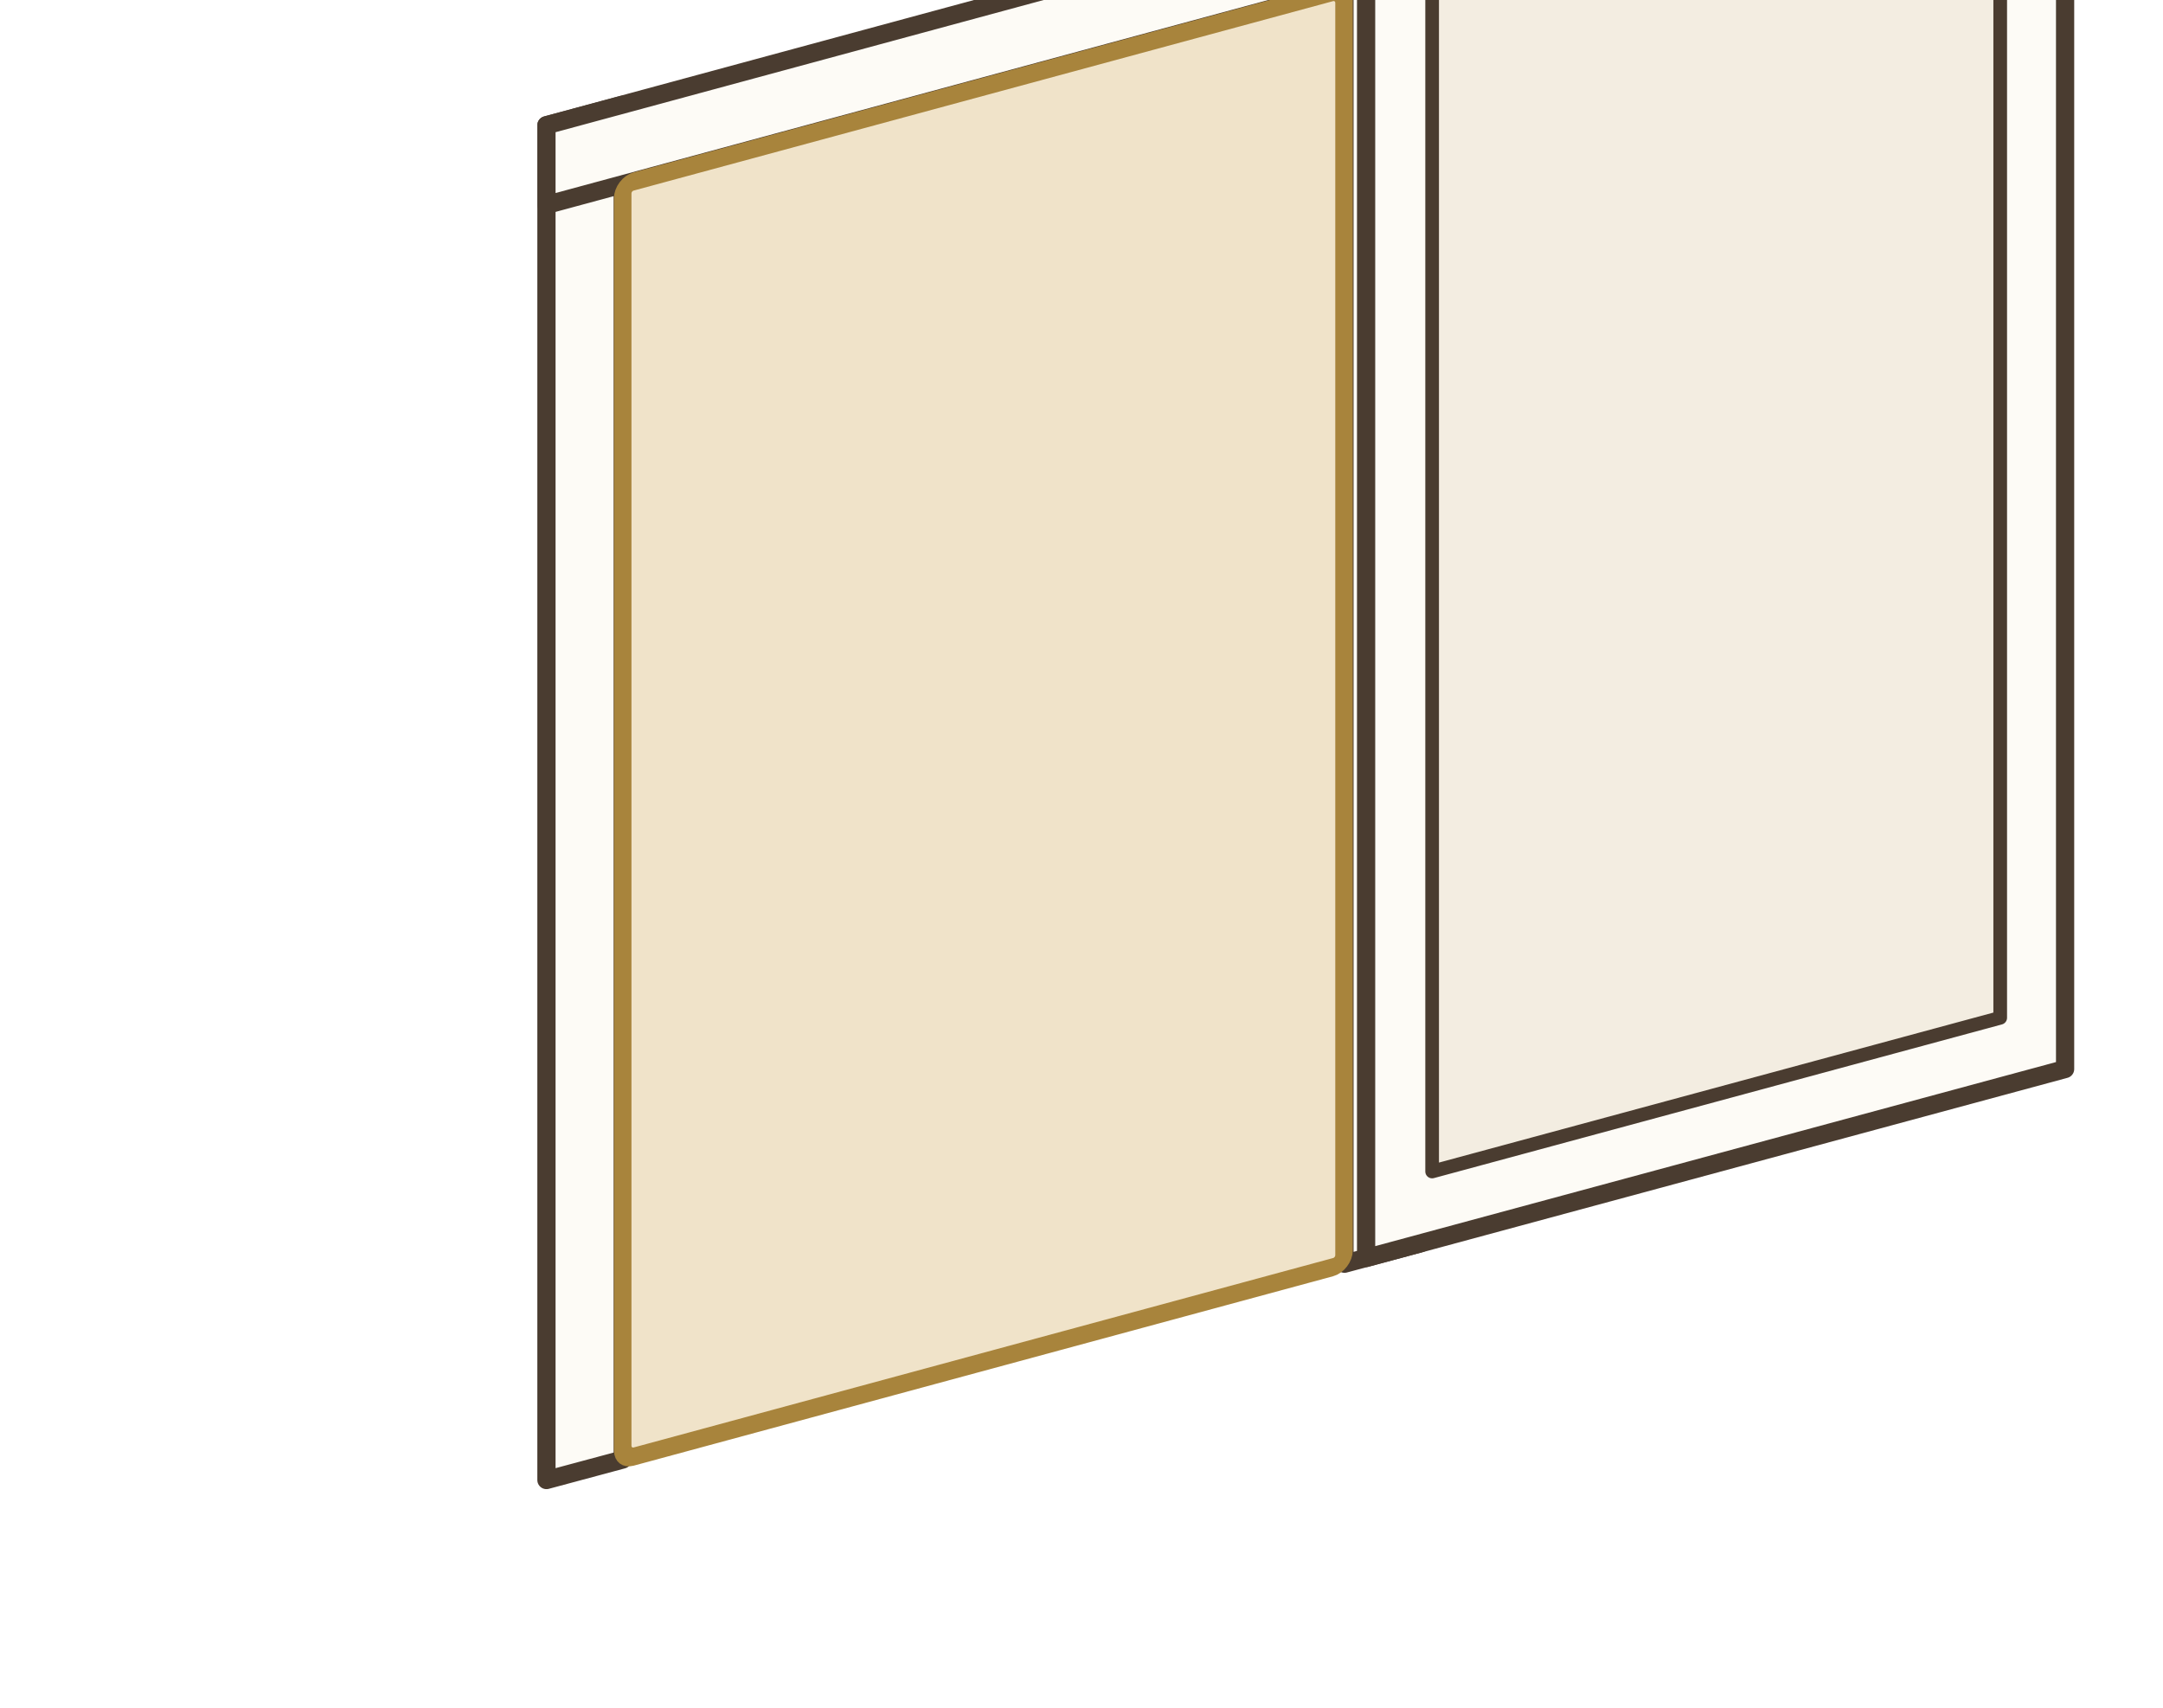
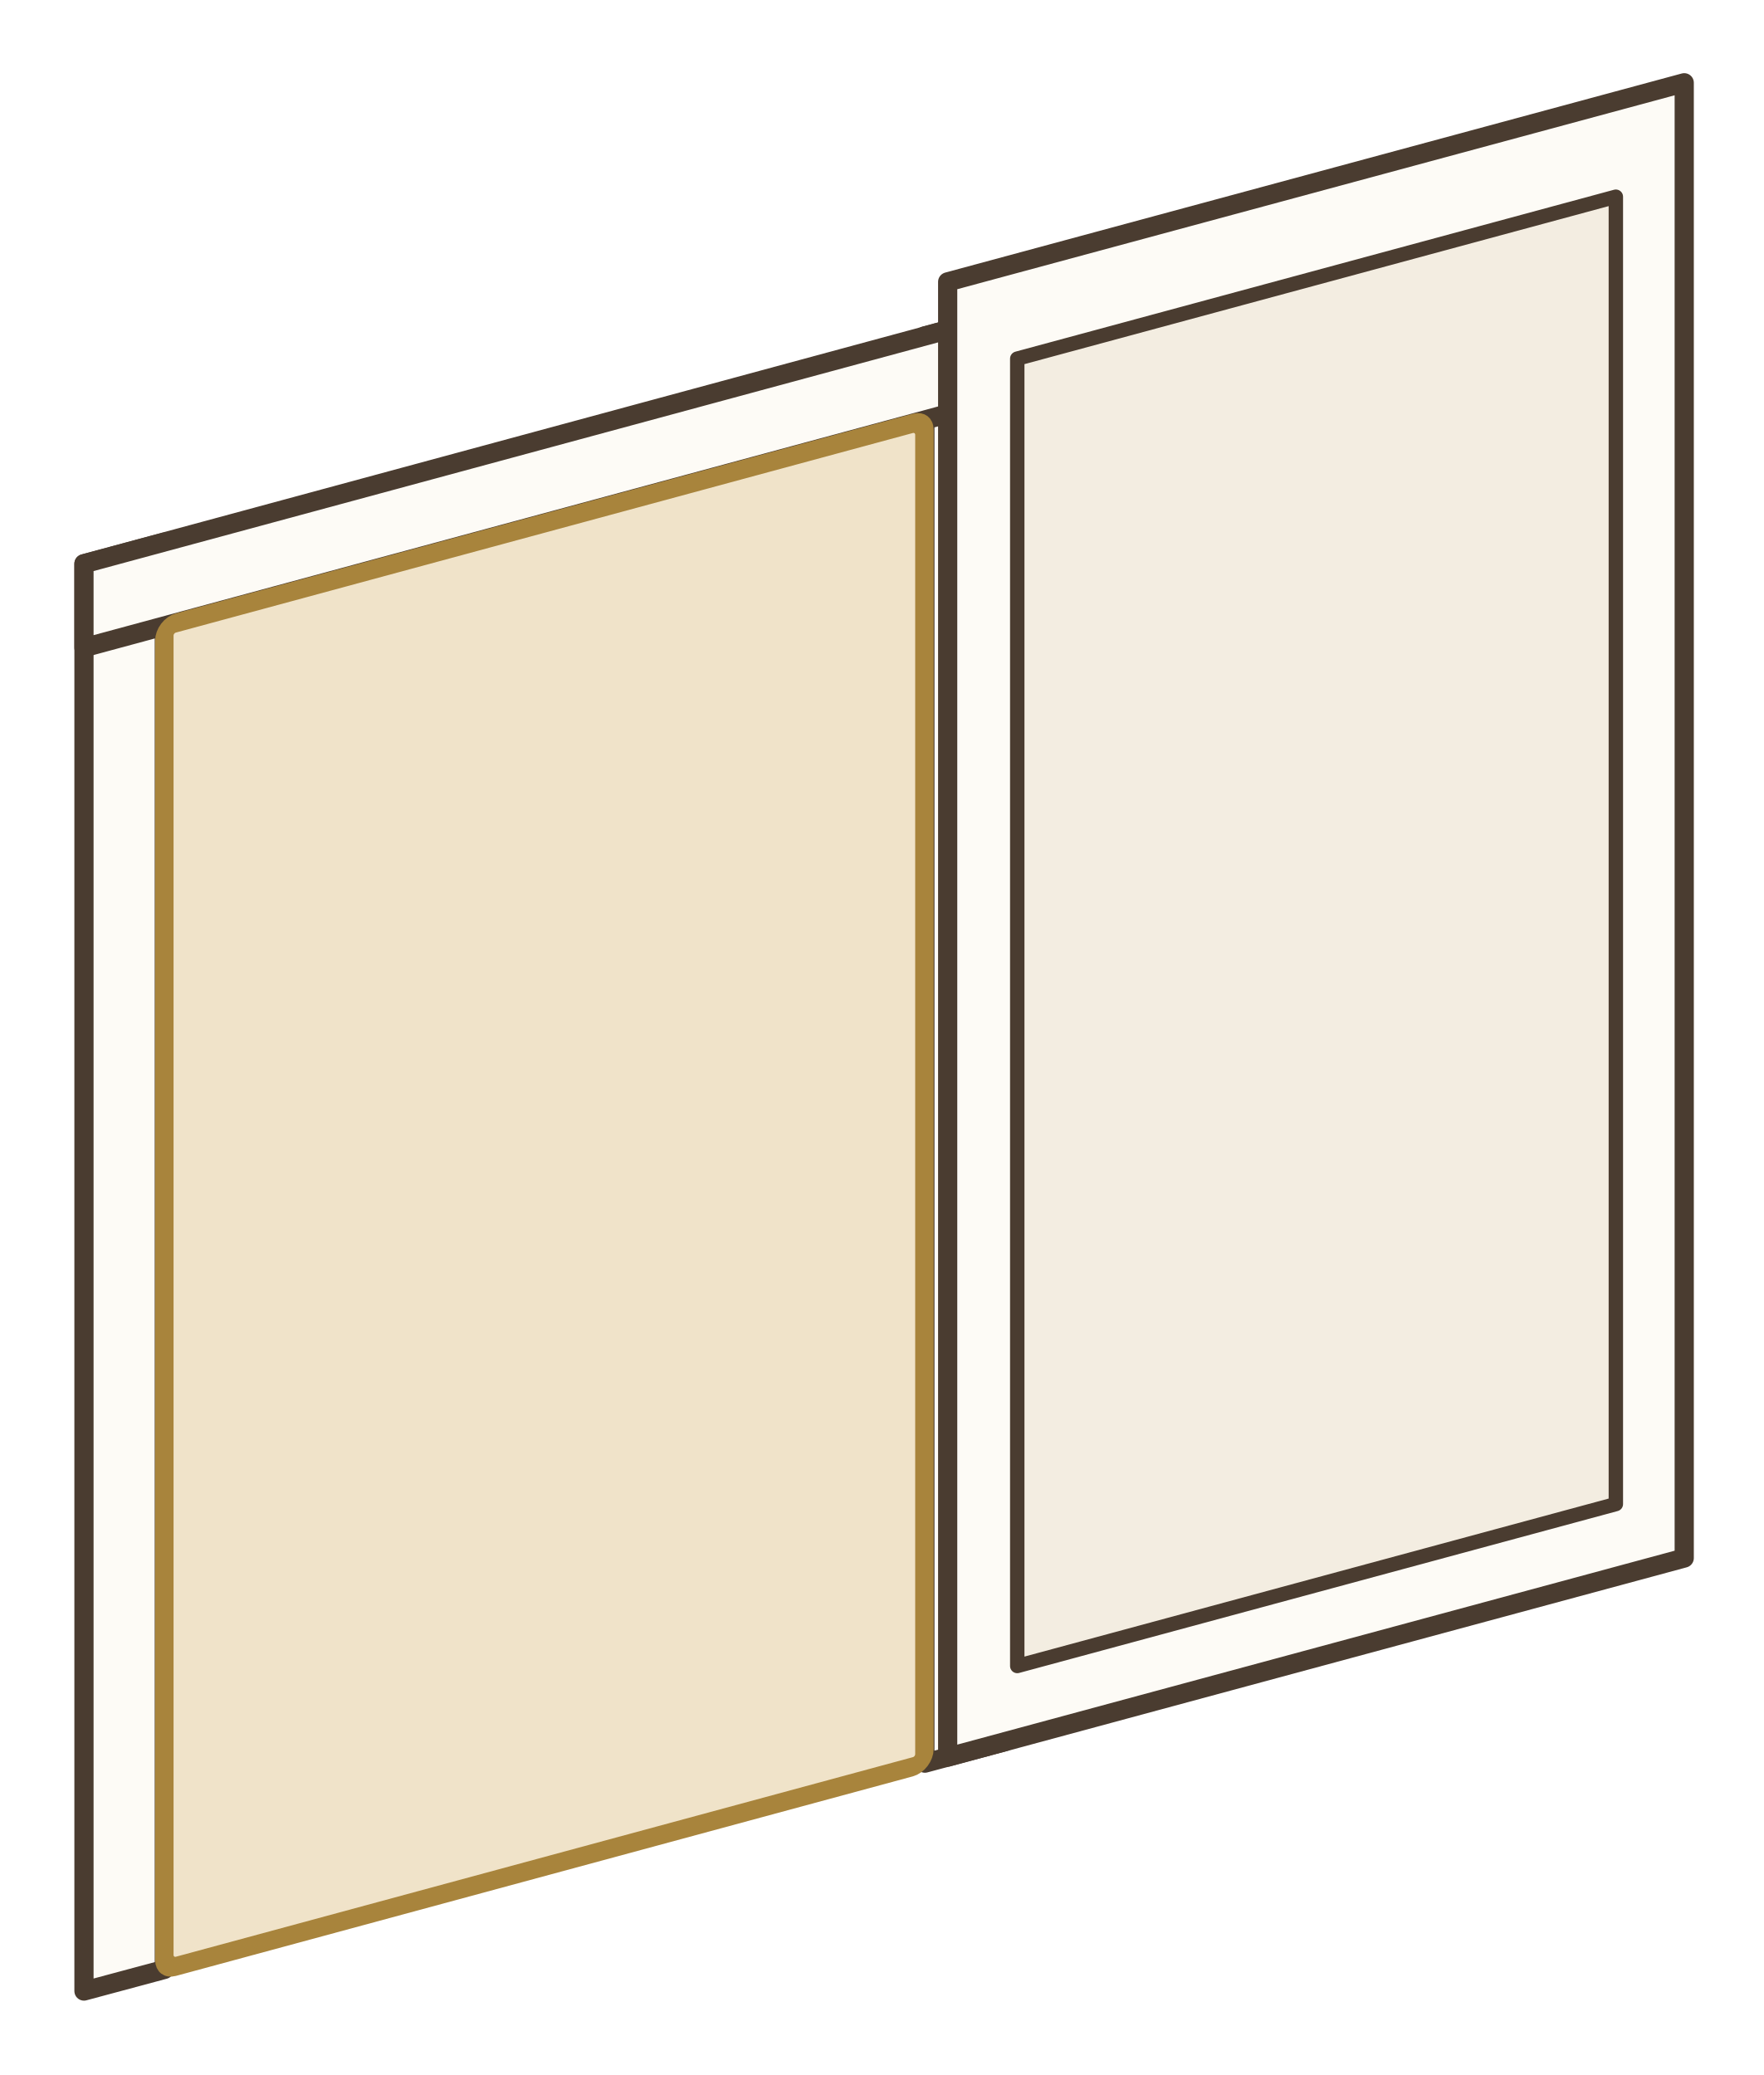
- <svg xmlns="http://www.w3.org/2000/svg" viewBox="0 0 190 150" role="img" aria-label="">
+ <svg xmlns="http://www.w3.org/2000/svg" viewBox="41 -36 147 173" role="img" aria-label="">
  <style>g{transform-box:view-box;transform-origin:0 0}.l{animation:it 5.2s ease-in-out infinite}@keyframes it{0%,12%{transform:translate(0,0)}52%,70%{transform:translate(50.7px,-13.7px)}94%,100%{transform:translate(0,0)}}</style>
  <g style="transform:translate(48px,130px)">
    <path d="M70.1 -19.0 L73.7 -20.5 L73.7 -132.5 L70.1 -131.0 Z" fill="#e6dccb" stroke="#4a3c30" stroke-width="1.2" stroke-linejoin="round" />
    <path d="M0.0 -112.0 L76.8 -132.8 L80.4 -134.4 L3.6 -113.6 Z" fill="#f3ede1" stroke="#4a3c30" stroke-width="1.2" stroke-linejoin="round" />
    <path d="M0.0 0.0 L6.7 -1.8 L6.7 -120.8 L0.0 -119.0 Z" fill="#fdfbf6" stroke="#4a3c30" stroke-width="1.6" stroke-linejoin="round" />
    <path d="M70.1 -19.0 L76.8 -20.8 L76.8 -139.8 L70.1 -138.0 Z" fill="#fdfbf6" stroke="#4a3c30" stroke-width="1.6" stroke-linejoin="round" />
    <path d="M0.0 -112.0 L76.8 -132.8 L76.8 -139.8 L0.0 -119.0 Z" fill="#fdfbf6" stroke="#4a3c30" stroke-width="1.6" stroke-linejoin="round" />
    <g style="transform:translate(6.7px,-113.8px)">
      <g class="l">
        <g style="transform:matrix(0.960,-0.260,0,1,0,0)">
          <rect x="0" y="0" width="66" height="112" rx="1" fill="#f0e3c9" stroke="#a8843c" stroke-width="1.6" />
        </g>
      </g>
    </g>
  </g>
  <path d="M120.0 110.5 L181.4 93.9 L181.4 -29.1 L120.0 -12.5 Z" fill="#fdfbf6" stroke="#4a3c30" stroke-width="1.6" stroke-linejoin="round" />
  <path d="M125.8 102.9 L175.7 89.4 L175.7 -19.6 L125.8 -6.1 Z" fill="#f3ede1" stroke="#4a3c30" stroke-width="1.2" stroke-linejoin="round" />
</svg>
